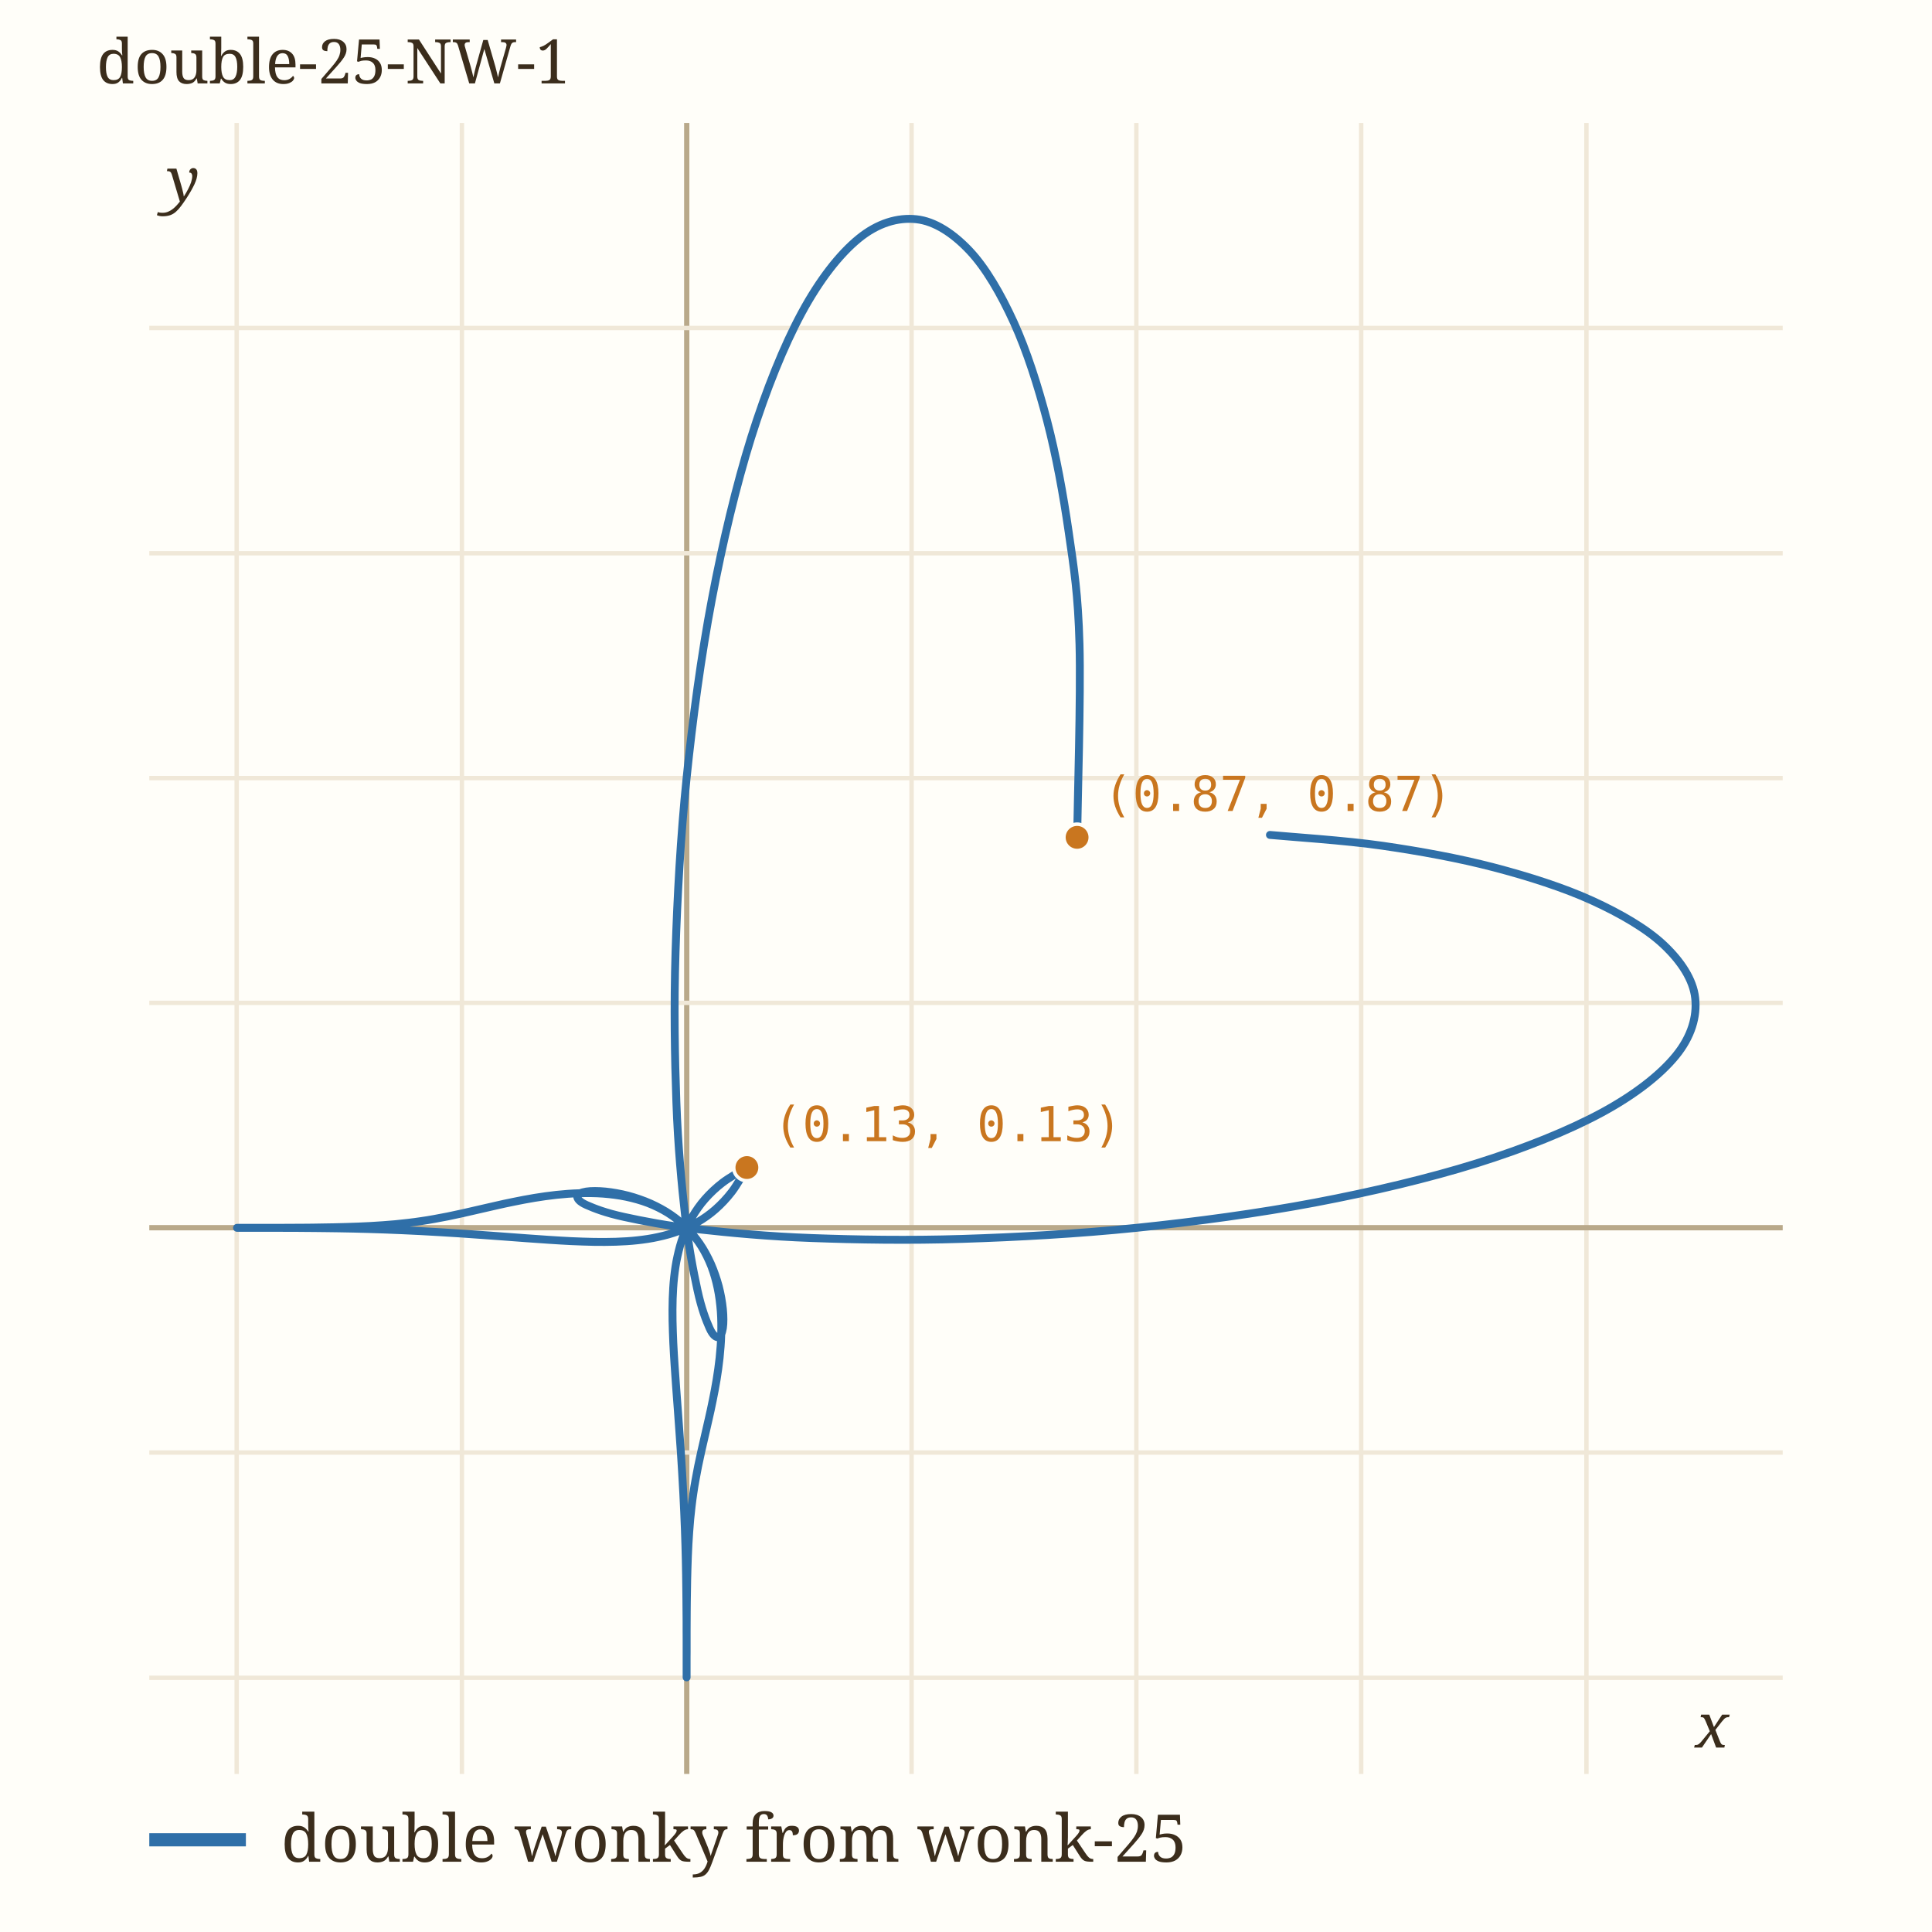
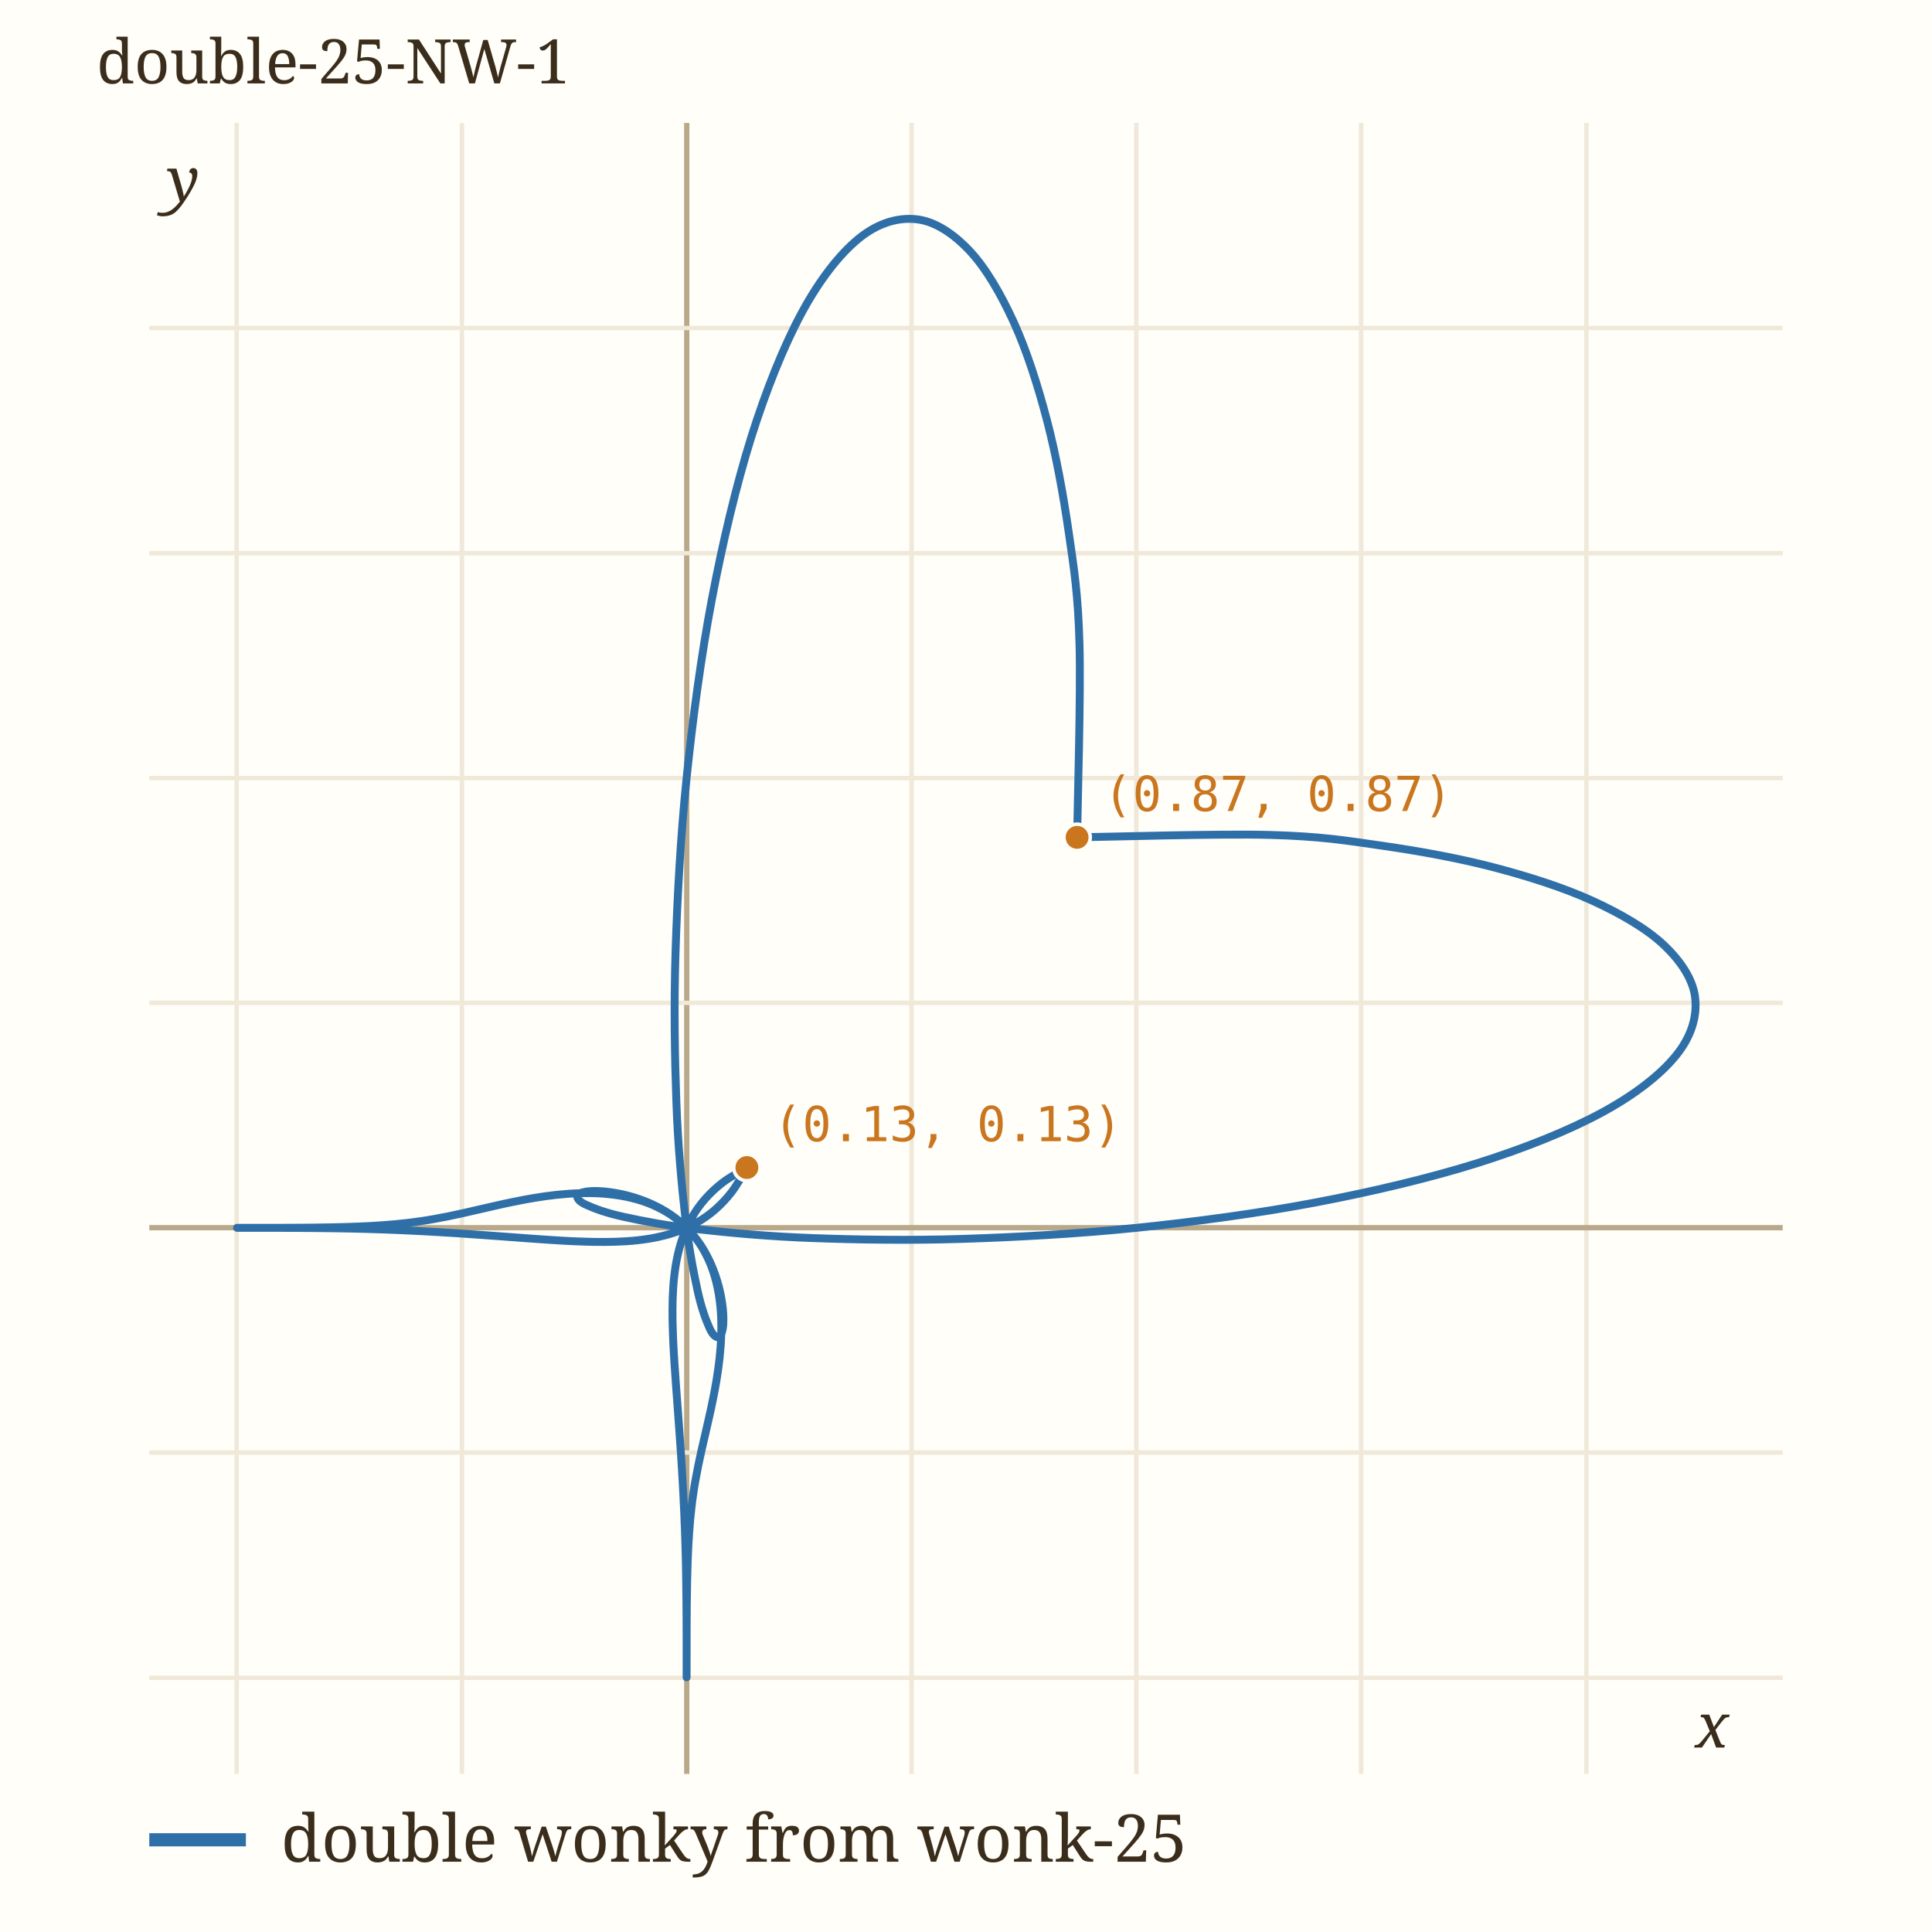
<svg xmlns="http://www.w3.org/2000/svg" viewBox="0 0 440 440" width="440" height="440" role="img" aria-label="double-25-NW-1" data-panel="double-25-NW-1">
  <rect x="0" y="0" width="440" height="440" fill="#fffef9" />
  <clipPath id="clip-double-25-NW-1">
    <rect x="34" y="28" width="372" height="376" />
  </clipPath>
  <g clip-path="url(#clip-double-25-NW-1)">
    <line x1="53.9" x2="53.9" y1="28" y2="404" stroke="#f0e8d8" stroke-width="1" />
    <text x="53.9" y="418.0" font-family="ui-monospace, Menlo, monospace" font-size="11" fill="#9c8a6a" text-anchor="middle">-1</text>
    <line x1="105.2" x2="105.2" y1="28" y2="404" stroke="#f0e8d8" stroke-width="1" />
    <text x="105.2" y="418.0" font-family="ui-monospace, Menlo, monospace" font-size="11" fill="#9c8a6a" text-anchor="middle">-0.5</text>
    <line x1="156.4" x2="156.4" y1="28" y2="404" stroke="#b9a98a" stroke-width="1.2" />
    <line x1="207.6" x2="207.6" y1="28" y2="404" stroke="#f0e8d8" stroke-width="1" />
    <text x="207.6" y="418.0" font-family="ui-monospace, Menlo, monospace" font-size="11" fill="#9c8a6a" text-anchor="middle">0.5</text>
    <line x1="258.8" x2="258.8" y1="28" y2="404" stroke="#f0e8d8" stroke-width="1" />
    <text x="258.8" y="418.0" font-family="ui-monospace, Menlo, monospace" font-size="11" fill="#9c8a6a" text-anchor="middle">1</text>
    <line x1="310.0" x2="310.0" y1="28" y2="404" stroke="#f0e8d8" stroke-width="1" />
    <text x="310.0" y="418.0" font-family="ui-monospace, Menlo, monospace" font-size="11" fill="#9c8a6a" text-anchor="middle">1.5</text>
    <line x1="361.3" x2="361.3" y1="28" y2="404" stroke="#f0e8d8" stroke-width="1" />
    <text x="361.3" y="418.0" font-family="ui-monospace, Menlo, monospace" font-size="11" fill="#9c8a6a" text-anchor="middle">2</text>
    <line x1="34" x2="406" y1="382.1" y2="382.1" stroke="#f0e8d8" stroke-width="1" />
    <text x="28.0" y="386.1" font-family="ui-monospace, Menlo, monospace" font-size="11" fill="#9c8a6a" text-anchor="end">-1</text>
    <line x1="34" x2="406" y1="330.8" y2="330.8" stroke="#f0e8d8" stroke-width="1" />
    <text x="28.0" y="334.8" font-family="ui-monospace, Menlo, monospace" font-size="11" fill="#9c8a6a" text-anchor="end">-0.5</text>
    <line x1="34" x2="406" y1="279.6" y2="279.6" stroke="#b9a98a" stroke-width="1.2" />
    <line x1="34" x2="406" y1="228.4" y2="228.4" stroke="#f0e8d8" stroke-width="1" />
    <text x="28.0" y="232.4" font-family="ui-monospace, Menlo, monospace" font-size="11" fill="#9c8a6a" text-anchor="end">0.5</text>
    <line x1="34" x2="406" y1="177.2" y2="177.2" stroke="#f0e8d8" stroke-width="1" />
    <text x="28.0" y="181.2" font-family="ui-monospace, Menlo, monospace" font-size="11" fill="#9c8a6a" text-anchor="end">1</text>
    <line x1="34" x2="406" y1="126.0" y2="126.0" stroke="#f0e8d8" stroke-width="1" />
    <text x="28.0" y="130.0" font-family="ui-monospace, Menlo, monospace" font-size="11" fill="#9c8a6a" text-anchor="end">1.5</text>
    <line x1="34" x2="406" y1="74.7" y2="74.7" stroke="#f0e8d8" stroke-width="1" />
    <text x="28.0" y="78.7" font-family="ui-monospace, Menlo, monospace" font-size="11" fill="#9c8a6a" text-anchor="end">2</text>
-     <path d="M245.31,190.69 C245.40,183.37 246.17,158.37 245.85,146.78 C245.53,135.18 244.61,129.62 243.38,121.12 C242.15,112.62 240.54,103.75 238.46,95.79 C236.38,87.84 233.83,79.86 230.89,73.41 C227.94,66.95 224.49,60.99 220.79,57.08 C217.09,53.17 212.90,50.38 208.69,49.93 C204.49,49.47 199.90,50.79 195.55,54.35 C191.19,57.91 186.65,63.72 182.57,71.27 C178.50,78.82 174.48,88.80 171.07,99.66 C167.67,110.53 164.58,123.55 162.13,136.47 C159.68,149.39 157.75,163.79 156.37,177.18 C154.99,190.57 154.24,204.50 153.85,216.80 C153.46,229.10 153.67,240.97 154.04,251.00 C154.40,261.02 155.24,269.83 156.04,276.97 C156.84,284.12 157.93,289.61 158.85,293.85 C159.77,298.09 160.78,300.63 161.57,302.42 C162.36,304.20 163.08,304.55 163.59,304.56 C164.10,304.56 164.45,303.54 164.63,302.47 C164.80,301.39 164.79,299.71 164.63,298.12 C164.47,296.53 164.14,294.66 163.69,292.94 C163.23,291.23 162.62,289.45 161.90,287.82 C161.17,286.20 160.32,284.63 159.35,283.22 C158.38,281.80 157.28,280.49 156.08,279.33 C154.88,278.17 153.55,277.14 152.14,276.25 C150.73,275.37 149.19,274.62 147.61,274.00 C146.02,273.39 144.32,272.92 142.61,272.56 C140.90,272.20 139.11,271.98 137.33,271.84 C135.56,271.71 133.74,271.70 131.97,271.75 C130.20,271.79 128.43,271.95 126.72,272.12 C125.01,272.30 123.33,272.55 121.72,272.81 C120.11,273.07 118.56,273.38 117.07,273.68 C115.59,273.97 114.17,274.29 112.81,274.60 C111.45,274.90 110.16,275.21 108.92,275.49 C107.67,275.78 106.49,276.05 105.35,276.31 C104.20,276.56 103.10,276.80 102.03,277.02 C100.95,277.23 99.92,277.43 98.90,277.61 C97.87,277.80 96.88,277.96 95.89,278.10 C94.89,278.25 93.92,278.38 92.95,278.49 C91.98,278.61 91.02,278.71 90.06,278.80 C89.10,278.89 88.14,278.96 87.19,279.03 C86.24,279.10 85.29,279.16 84.36,279.21 C83.42,279.26 82.48,279.30 81.56,279.34 C80.64,279.38 79.72,279.41 78.82,279.43 C77.92,279.46 77.03,279.48 76.16,279.50 C75.28,279.52 74.43,279.53 73.59,279.54 C72.76,279.56 71.94,279.57 71.15,279.58 C70.36,279.58 69.58,279.59 68.84,279.60 C68.10,279.60 67.38,279.61 66.69,279.61 C65.99,279.61 65.33,279.61 64.69,279.62 C64.06,279.62 63.45,279.62 62.87,279.62 C62.30,279.62 61.75,279.62 61.23,279.62 C60.71,279.62 60.22,279.62 59.76,279.62 C59.30,279.62 58.87,279.63 58.47,279.63 C58.07,279.63 57.70,279.63 57.35,279.63 C57.01,279.63 56.69,279.63 56.40,279.63 C56.11,279.63 55.85,279.63 55.62,279.63 C55.38,279.63 55.17,279.63 54.99,279.63 C54.81,279.63 54.65,279.63 54.51,279.63 C54.38,279.63 54.27,279.63 54.18,279.63 C54.10,279.63 54.03,279.63 53.99,279.63 C53.95,279.63 53.93,279.63 53.93,279.63 C53.93,279.63 53.98,279.63 53.99,279.63 C54.00,279.63 53.96,279.63 53.99,279.63 C54.02,279.63 54.10,279.63 54.18,279.63 C54.27,279.63 54.38,279.63 54.51,279.63 C54.65,279.63 54.81,279.63 54.99,279.63 C55.17,279.63 55.38,279.63 55.62,279.63 C55.85,279.63 56.11,279.63 56.40,279.63 C56.69,279.63 57.01,279.63 57.35,279.63 C57.70,279.63 58.07,279.63 58.48,279.63 C58.88,279.63 59.31,279.63 59.77,279.63 C60.24,279.63 60.73,279.63 61.26,279.63 C61.78,279.63 62.34,279.63 62.93,279.63 C63.52,279.63 64.14,279.63 64.80,279.64 C65.45,279.64 66.14,279.64 66.87,279.64 C67.59,279.65 68.35,279.65 69.14,279.66 C69.94,279.66 70.77,279.67 71.64,279.68 C72.51,279.68 73.42,279.69 74.36,279.71 C75.31,279.72 76.30,279.73 77.32,279.75 C78.35,279.77 79.42,279.79 80.52,279.81 C81.63,279.84 82.78,279.87 83.98,279.90 C85.17,279.94 86.41,279.98 87.68,280.02 C88.96,280.07 90.28,280.12 91.64,280.18 C93.00,280.24 94.41,280.31 95.85,280.38 C97.29,280.45 98.78,280.54 100.29,280.63 C101.81,280.72 103.37,280.82 104.95,280.92 C106.53,281.02 108.15,281.14 109.79,281.26 C111.42,281.37 113.09,281.50 114.77,281.62 C116.45,281.75 118.15,281.88 119.85,282.00 C121.55,282.12 123.27,282.25 124.99,282.36 C126.70,282.47 128.42,282.58 130.13,282.66 C131.83,282.73 133.54,282.80 135.23,282.83 C136.91,282.85 138.59,282.86 140.25,282.80 C141.90,282.74 143.54,282.65 145.15,282.47 C146.76,282.29 148.35,282.06 149.90,281.71 C151.46,281.37 152.99,280.96 154.48,280.40 C155.97,279.84 157.44,279.18 158.85,278.35 C160.26,277.52 161.64,276.57 162.94,275.42 C164.24,274.27 165.50,272.95 166.66,271.44 C167.81,269.94 169.29,267.30 169.86,266.37 C170.43,265.45 170.13,265.94 170.10,265.90 C170.06,265.87 170.55,265.57 169.63,266.14 C168.70,266.71 166.06,268.19 164.56,269.34 C163.05,270.50 161.73,271.76 160.58,273.06 C159.43,274.36 158.48,275.74 157.65,277.15 C156.82,278.56 156.16,280.03 155.60,281.52 C155.04,283.01 154.63,284.54 154.29,286.10 C153.94,287.65 153.71,289.24 153.53,290.85 C153.35,292.46 153.26,294.10 153.20,295.75 C153.14,297.41 153.15,299.09 153.17,300.77 C153.20,302.46 153.27,304.17 153.34,305.87 C153.42,307.58 153.53,309.30 153.64,311.01 C153.75,312.73 153.88,314.45 154.00,316.15 C154.12,317.85 154.25,319.55 154.38,321.23 C154.50,322.91 154.63,324.58 154.74,326.21 C154.86,327.85 154.98,329.47 155.08,331.05 C155.18,332.63 155.28,334.19 155.37,335.71 C155.46,337.22 155.55,338.71 155.62,340.15 C155.69,341.59 155.76,343.00 155.82,344.36 C155.88,345.72 155.93,347.04 155.98,348.32 C156.02,349.59 156.06,350.83 156.10,352.02 C156.13,353.22 156.16,354.37 156.19,355.48 C156.21,356.58 156.23,357.65 156.25,358.68 C156.27,359.70 156.28,360.69 156.29,361.64 C156.31,362.58 156.32,363.49 156.32,364.36 C156.33,365.23 156.34,366.06 156.34,366.86 C156.35,367.65 156.35,368.41 156.36,369.13 C156.36,369.86 156.36,370.55 156.36,371.20 C156.37,371.86 156.37,372.48 156.37,373.07 C156.37,373.66 156.37,374.22 156.37,374.74 C156.37,375.27 156.37,375.76 156.37,376.23 C156.37,376.69 156.37,377.12 156.37,377.52 C156.37,377.93 156.37,378.30 156.37,378.65 C156.37,378.99 156.37,379.31 156.37,379.60 C156.37,379.89 156.37,380.15 156.37,380.38 C156.37,380.62 156.37,380.83 156.37,381.01 C156.37,381.19 156.37,381.35 156.37,381.49 C156.37,381.62 156.37,381.73 156.37,381.82 C156.37,381.90 156.37,381.98 156.37,382.01 C156.37,382.04 156.37,382.00 156.37,382.01 C156.37,382.02 156.37,382.07 156.37,382.07 C156.37,382.07 156.37,382.05 156.37,382.01 C156.37,381.97 156.37,381.90 156.37,381.82 C156.37,381.73 156.37,381.62 156.37,381.49 C156.37,381.35 156.37,381.19 156.37,381.01 C156.37,380.83 156.37,380.62 156.37,380.38 C156.37,380.15 156.37,379.89 156.37,379.60 C156.37,379.31 156.37,378.99 156.37,378.65 C156.37,378.30 156.37,377.93 156.37,377.53 C156.37,377.13 156.38,376.70 156.38,376.24 C156.38,375.78 156.38,375.29 156.38,374.77 C156.38,374.25 156.38,373.70 156.38,373.13 C156.38,372.55 156.38,371.94 156.38,371.31 C156.39,370.67 156.39,370.01 156.39,369.31 C156.39,368.62 156.40,367.90 156.40,367.16 C156.41,366.42 156.42,365.64 156.42,364.85 C156.43,364.06 156.44,363.24 156.46,362.41 C156.47,361.57 156.48,360.72 156.50,359.84 C156.52,358.97 156.54,358.08 156.57,357.18 C156.59,356.28 156.62,355.36 156.66,354.44 C156.70,353.52 156.74,352.58 156.79,351.64 C156.84,350.71 156.90,349.76 156.97,348.81 C157.04,347.86 157.11,346.90 157.20,345.94 C157.29,344.98 157.39,344.02 157.51,343.05 C157.62,342.08 157.75,341.11 157.90,340.11 C158.04,339.12 158.20,338.13 158.39,337.10 C158.57,336.08 158.77,335.05 158.98,333.97 C159.20,332.90 159.44,331.80 159.69,330.65 C159.95,329.51 160.22,328.33 160.51,327.08 C160.79,325.84 161.10,324.55 161.40,323.19 C161.71,321.83 162.03,320.41 162.32,318.93 C162.62,317.44 162.93,315.89 163.19,314.28 C163.45,312.67 163.70,310.99 163.88,309.28 C164.05,307.57 164.21,305.80 164.25,304.03 C164.30,302.26 164.29,300.44 164.16,298.67 C164.02,296.89 163.80,295.10 163.44,293.39 C163.08,291.68 162.61,289.98 162.00,288.39 C161.38,286.81 160.63,285.27 159.75,283.86 C158.86,282.45 157.83,281.12 156.67,279.92 C155.51,278.72 154.20,277.62 152.78,276.65 C151.37,275.68 149.80,274.83 148.18,274.10 C146.55,273.38 144.77,272.77 143.06,272.31 C141.34,271.86 139.47,271.53 137.88,271.37 C136.29,271.21 134.61,271.20 133.53,271.37 C132.46,271.55 131.44,271.90 131.44,272.41 C131.45,272.92 131.80,273.64 133.58,274.43 C135.37,275.22 137.91,276.23 142.15,277.15 C146.39,278.07 151.88,279.16 159.03,279.96 C166.17,280.76 174.98,281.60 185.00,281.96 C195.03,282.33 206.90,282.54 219.20,282.15 C231.50,281.76 245.43,281.01 258.82,279.63 C272.21,278.25 286.61,276.32 299.53,273.87 C312.45,271.42 325.47,268.33 336.34,264.93 C347.20,261.52 357.18,257.50 364.73,253.43 C372.28,249.35 378.09,244.81 381.65,240.45 C385.21,236.10 386.53,231.51 386.07,227.31 C385.62,223.10 382.83,218.91 378.92,215.21 C375.01,211.51 369.05,208.06 362.59,205.11 C356.14,202.17 348.16,199.62 340.21,197.54 C332.25,195.46 323.38,193.85 314.88,192.62 C306.38,191.39 293.50,190.56 289.22,190.15" fill="none" stroke="#2f6fa8" stroke-width="1.8" stroke-linecap="round" data-path="double-25-NW-1" />
+     <path d="M245.31,190.69 C245.40,183.37 246.17,158.37 245.85,146.78 C245.53,135.18 244.61,129.62 243.38,121.12 C242.15,112.62 240.54,103.75 238.46,95.79 C236.38,87.84 233.83,79.86 230.89,73.41 C227.94,66.95 224.49,60.99 220.79,57.08 C217.09,53.17 212.90,50.38 208.69,49.93 C204.49,49.47 199.90,50.79 195.55,54.35 C191.19,57.91 186.65,63.72 182.57,71.27 C178.50,78.82 174.48,88.80 171.07,99.66 C167.67,110.53 164.58,123.55 162.13,136.47 C159.68,149.39 157.75,163.79 156.37,177.18 C154.99,190.57 154.24,204.50 153.85,216.80 C153.46,229.10 153.67,240.97 154.04,251.00 C154.40,261.02 155.24,269.83 156.04,276.97 C156.84,284.12 157.93,289.61 158.85,293.85 C159.77,298.09 160.78,300.63 161.57,302.42 C162.36,304.20 163.08,304.55 163.59,304.56 C164.10,304.56 164.45,303.54 164.63,302.47 C164.80,301.39 164.79,299.71 164.63,298.12 C164.47,296.53 164.14,294.66 163.69,292.94 C163.23,291.23 162.62,289.45 161.90,287.82 C161.17,286.20 160.32,284.63 159.35,283.22 C158.38,281.80 157.28,280.49 156.08,279.33 C154.88,278.17 153.55,277.14 152.14,276.25 C150.73,275.37 149.19,274.62 147.61,274.00 C146.02,273.39 144.32,272.92 142.61,272.56 C140.90,272.20 139.11,271.98 137.33,271.84 C135.56,271.71 133.74,271.70 131.97,271.75 C130.20,271.79 128.43,271.95 126.72,272.12 C125.01,272.30 123.33,272.55 121.72,272.81 C120.11,273.07 118.56,273.38 117.07,273.68 C115.59,273.97 114.17,274.29 112.81,274.60 C111.45,274.90 110.16,275.21 108.92,275.49 C107.67,275.78 106.49,276.05 105.35,276.31 C104.20,276.56 103.10,276.80 102.03,277.02 C100.95,277.23 99.92,277.43 98.90,277.61 C97.87,277.80 96.88,277.96 95.89,278.10 C94.89,278.25 93.92,278.38 92.95,278.49 C91.98,278.61 91.02,278.71 90.06,278.80 C89.10,278.89 88.14,278.96 87.19,279.03 C86.24,279.10 85.29,279.16 84.36,279.21 C83.42,279.26 82.48,279.30 81.56,279.34 C80.64,279.38 79.72,279.41 78.82,279.43 C77.92,279.46 77.03,279.48 76.16,279.50 C75.28,279.52 74.43,279.53 73.59,279.54 C72.76,279.56 71.94,279.57 71.15,279.58 C70.36,279.58 69.58,279.59 68.84,279.60 C68.10,279.60 67.38,279.61 66.69,279.61 C65.99,279.61 65.33,279.61 64.69,279.62 C64.06,279.62 63.45,279.62 62.87,279.62 C62.30,279.62 61.75,279.62 61.23,279.62 C60.71,279.62 60.22,279.62 59.76,279.62 C59.30,279.62 58.87,279.63 58.47,279.63 C58.07,279.63 57.70,279.63 57.35,279.63 C57.01,279.63 56.69,279.63 56.40,279.63 C56.11,279.63 55.85,279.63 55.62,279.63 C55.38,279.63 55.17,279.63 54.99,279.63 C54.81,279.63 54.65,279.63 54.51,279.63 C54.38,279.63 54.27,279.63 54.18,279.63 C54.10,279.63 54.03,279.63 53.99,279.63 C53.95,279.63 53.93,279.63 53.93,279.63 C53.93,279.63 53.98,279.63 53.99,279.63 C54.00,279.63 53.96,279.63 53.99,279.63 C54.02,279.63 54.10,279.63 54.18,279.63 C54.27,279.63 54.38,279.63 54.51,279.63 C54.65,279.63 54.81,279.63 54.99,279.63 C55.17,279.63 55.38,279.63 55.62,279.63 C55.85,279.63 56.11,279.63 56.40,279.63 C56.69,279.63 57.01,279.63 57.35,279.63 C57.70,279.63 58.07,279.63 58.48,279.63 C58.88,279.63 59.31,279.63 59.77,279.63 C60.24,279.63 60.73,279.63 61.26,279.63 C61.78,279.63 62.34,279.63 62.93,279.63 C63.52,279.63 64.14,279.63 64.80,279.64 C65.45,279.64 66.14,279.64 66.87,279.64 C67.59,279.65 68.35,279.65 69.14,279.66 C69.94,279.66 70.77,279.67 71.64,279.68 C72.51,279.68 73.42,279.69 74.36,279.71 C75.31,279.72 76.30,279.73 77.32,279.75 C78.35,279.77 79.42,279.79 80.52,279.81 C81.63,279.84 82.78,279.87 83.98,279.90 C85.17,279.94 86.41,279.98 87.68,280.02 C88.96,280.07 90.28,280.12 91.64,280.18 C93.00,280.24 94.41,280.31 95.85,280.38 C97.29,280.45 98.78,280.54 100.29,280.63 C101.81,280.72 103.37,280.82 104.95,280.92 C106.53,281.02 108.15,281.14 109.79,281.26 C111.42,281.37 113.09,281.50 114.77,281.62 C116.45,281.75 118.15,281.88 119.85,282.00 C121.55,282.12 123.27,282.25 124.99,282.36 C126.70,282.47 128.42,282.58 130.13,282.66 C131.83,282.73 133.54,282.80 135.23,282.83 C136.91,282.85 138.59,282.86 140.25,282.80 C141.90,282.74 143.54,282.65 145.15,282.47 C146.76,282.29 148.35,282.06 149.90,281.71 C151.46,281.37 152.99,280.96 154.48,280.40 C155.97,279.84 157.44,279.18 158.85,278.35 C160.26,277.52 161.64,276.57 162.94,275.42 C164.24,274.27 165.50,272.95 166.66,271.44 C167.81,269.94 169.29,267.30 169.86,266.37 C170.43,265.45 170.13,265.94 170.10,265.90 C170.06,265.87 170.55,265.57 169.63,266.14 C168.70,266.71 166.06,268.19 164.56,269.34 C163.05,270.50 161.73,271.76 160.58,273.06 C159.43,274.36 158.48,275.74 157.65,277.15 C156.82,278.56 156.16,280.03 155.60,281.52 C155.04,283.01 154.63,284.54 154.29,286.10 C153.94,287.65 153.71,289.24 153.53,290.85 C153.35,292.46 153.26,294.10 153.20,295.75 C153.14,297.41 153.15,299.09 153.17,300.77 C153.20,302.46 153.27,304.17 153.34,305.87 C153.42,307.58 153.53,309.30 153.64,311.01 C153.75,312.73 153.88,314.45 154.00,316.15 C154.12,317.85 154.25,319.55 154.38,321.23 C154.50,322.91 154.63,324.58 154.74,326.21 C154.86,327.85 154.98,329.47 155.08,331.05 C155.18,332.63 155.28,334.19 155.37,335.71 C155.46,337.22 155.55,338.71 155.62,340.15 C155.69,341.59 155.76,343.00 155.82,344.36 C155.88,345.72 155.93,347.04 155.98,348.32 C156.02,349.59 156.06,350.83 156.10,352.02 C156.13,353.22 156.16,354.37 156.19,355.48 C156.21,356.58 156.23,357.65 156.25,358.68 C156.27,359.70 156.28,360.69 156.29,361.64 C156.31,362.58 156.32,363.49 156.32,364.36 C156.33,365.23 156.34,366.06 156.34,366.86 C156.35,367.65 156.35,368.41 156.36,369.13 C156.36,369.86 156.36,370.55 156.36,371.20 C156.37,371.86 156.37,372.48 156.37,373.07 C156.37,373.66 156.37,374.22 156.37,374.74 C156.37,375.27 156.37,375.76 156.37,376.23 C156.37,376.69 156.37,377.12 156.37,377.52 C156.37,377.93 156.37,378.30 156.37,378.65 C156.37,378.99 156.37,379.31 156.37,379.60 C156.37,379.89 156.37,380.15 156.37,380.38 C156.37,380.62 156.37,380.83 156.37,381.01 C156.37,381.19 156.37,381.35 156.37,381.49 C156.37,381.62 156.37,381.73 156.37,381.82 C156.37,381.90 156.37,381.98 156.37,382.01 C156.37,382.04 156.37,382.00 156.37,382.01 C156.37,382.02 156.37,382.07 156.37,382.07 C156.37,382.07 156.37,382.05 156.37,382.01 C156.37,381.97 156.37,381.90 156.37,381.82 C156.37,381.73 156.37,381.62 156.37,381.49 C156.37,381.35 156.37,381.19 156.37,381.01 C156.37,380.83 156.37,380.62 156.37,380.38 C156.37,380.15 156.37,379.89 156.37,379.60 C156.37,379.31 156.37,378.99 156.37,378.65 C156.37,378.30 156.37,377.93 156.37,377.53 C156.37,377.13 156.38,376.70 156.38,376.24 C156.38,375.78 156.38,375.29 156.38,374.77 C156.38,374.25 156.38,373.70 156.38,373.13 C156.38,372.55 156.38,371.94 156.38,371.31 C156.39,370.67 156.39,370.01 156.39,369.31 C156.39,368.62 156.40,367.90 156.40,367.16 C156.41,366.42 156.42,365.64 156.42,364.85 C156.43,364.06 156.44,363.24 156.46,362.41 C156.47,361.57 156.48,360.72 156.50,359.84 C156.52,358.97 156.54,358.08 156.57,357.18 C156.59,356.28 156.62,355.36 156.66,354.44 C156.70,353.52 156.74,352.58 156.79,351.64 C156.84,350.71 156.90,349.76 156.97,348.81 C157.04,347.86 157.11,346.90 157.20,345.94 C157.29,344.98 157.39,344.02 157.51,343.05 C157.62,342.08 157.75,341.11 157.90,340.11 C158.04,339.12 158.20,338.13 158.39,337.10 C158.57,336.08 158.77,335.05 158.98,333.97 C159.20,332.90 159.44,331.80 159.69,330.65 C159.95,329.51 160.22,328.33 160.51,327.08 C160.79,325.84 161.10,324.55 161.40,323.19 C161.71,321.83 162.03,320.41 162.32,318.93 C162.62,317.44 162.93,315.89 163.19,314.28 C163.45,312.67 163.70,310.99 163.88,309.28 C164.05,307.57 164.21,305.80 164.25,304.03 C164.30,302.26 164.29,300.44 164.16,298.67 C164.02,296.89 163.80,295.10 163.44,293.39 C163.08,291.68 162.61,289.98 162.00,288.39 C161.38,286.81 160.63,285.27 159.75,283.86 C158.86,282.45 157.83,281.12 156.67,279.92 C155.51,278.72 154.20,277.62 152.78,276.65 C151.37,275.68 149.80,274.83 148.18,274.10 C146.55,273.38 144.77,272.77 143.06,272.31 C141.34,271.86 139.47,271.53 137.88,271.37 C136.29,271.21 134.61,271.20 133.53,271.37 C132.46,271.55 131.44,271.90 131.44,272.41 C131.45,272.92 131.80,273.64 133.58,274.43 C135.37,275.22 137.91,276.23 142.15,277.15 C146.39,278.07 151.88,279.16 159.03,279.96 C166.17,280.76 174.98,281.60 185.00,281.96 C195.03,282.33 206.90,282.54 219.20,282.15 C231.50,281.76 245.43,281.01 258.82,279.63 C272.21,278.25 286.61,276.32 299.53,273.87 C312.45,271.42 325.47,268.33 336.34,264.93 C347.20,261.52 357.18,257.50 364.73,253.43 C372.28,249.35 378.09,244.81 381.65,240.45 C385.21,236.10 386.53,231.51 386.07,227.31 C385.62,223.10 382.83,218.91 378.92,215.21 C375.01,211.51 369.05,208.06 362.59,205.11 C356.14,202.17 348.16,199.62 340.21,197.54 C332.25,195.46 323.38,193.85 314.88,192.62 C306.38,191.39 300.82,190.47 289.22,190.15 C277.63,189.83 252.63,190.60 245.31,190.69" fill="none" stroke="#2f6fa8" stroke-width="1.8" stroke-linecap="round" data-path="double-25-NW-1" />
    <circle cx="170.1" cy="265.9" r="3" fill="#c9761f" stroke="#fffef9" stroke-width="0.8" />
    <text x="176.1" y="259.9" font-family="ui-monospace, Menlo, monospace" font-size="11" fill="#c9761f">(0.13, 0.13)</text>
    <circle cx="245.3" cy="190.7" r="3" fill="#c9761f" stroke="#fffef9" stroke-width="0.8" />
    <text x="251.3" y="184.7" font-family="ui-monospace, Menlo, monospace" font-size="11" fill="#c9761f">(0.87, 0.87)</text>
  </g>
  <text x="386.1" y="398.0" font-family="Georgia, serif" font-size="14" font-style="italic" fill="#3b2d1c">x</text>
  <text x="38.0" y="45.9" font-family="Georgia, serif" font-size="14" font-style="italic" fill="#3b2d1c">y</text>
  <text x="22" y="19" font-family="Georgia, serif" font-size="14" fill="#3b2d1c">double-25-NW-1</text>
  <line x1="34" x2="56" y1="419" y2="419" stroke="#2f6fa8" stroke-width="3" />
  <text x="64" y="424" font-family="Georgia, serif" font-size="15" fill="#3b2d1c">double wonky from wonk-25</text>
</svg>
